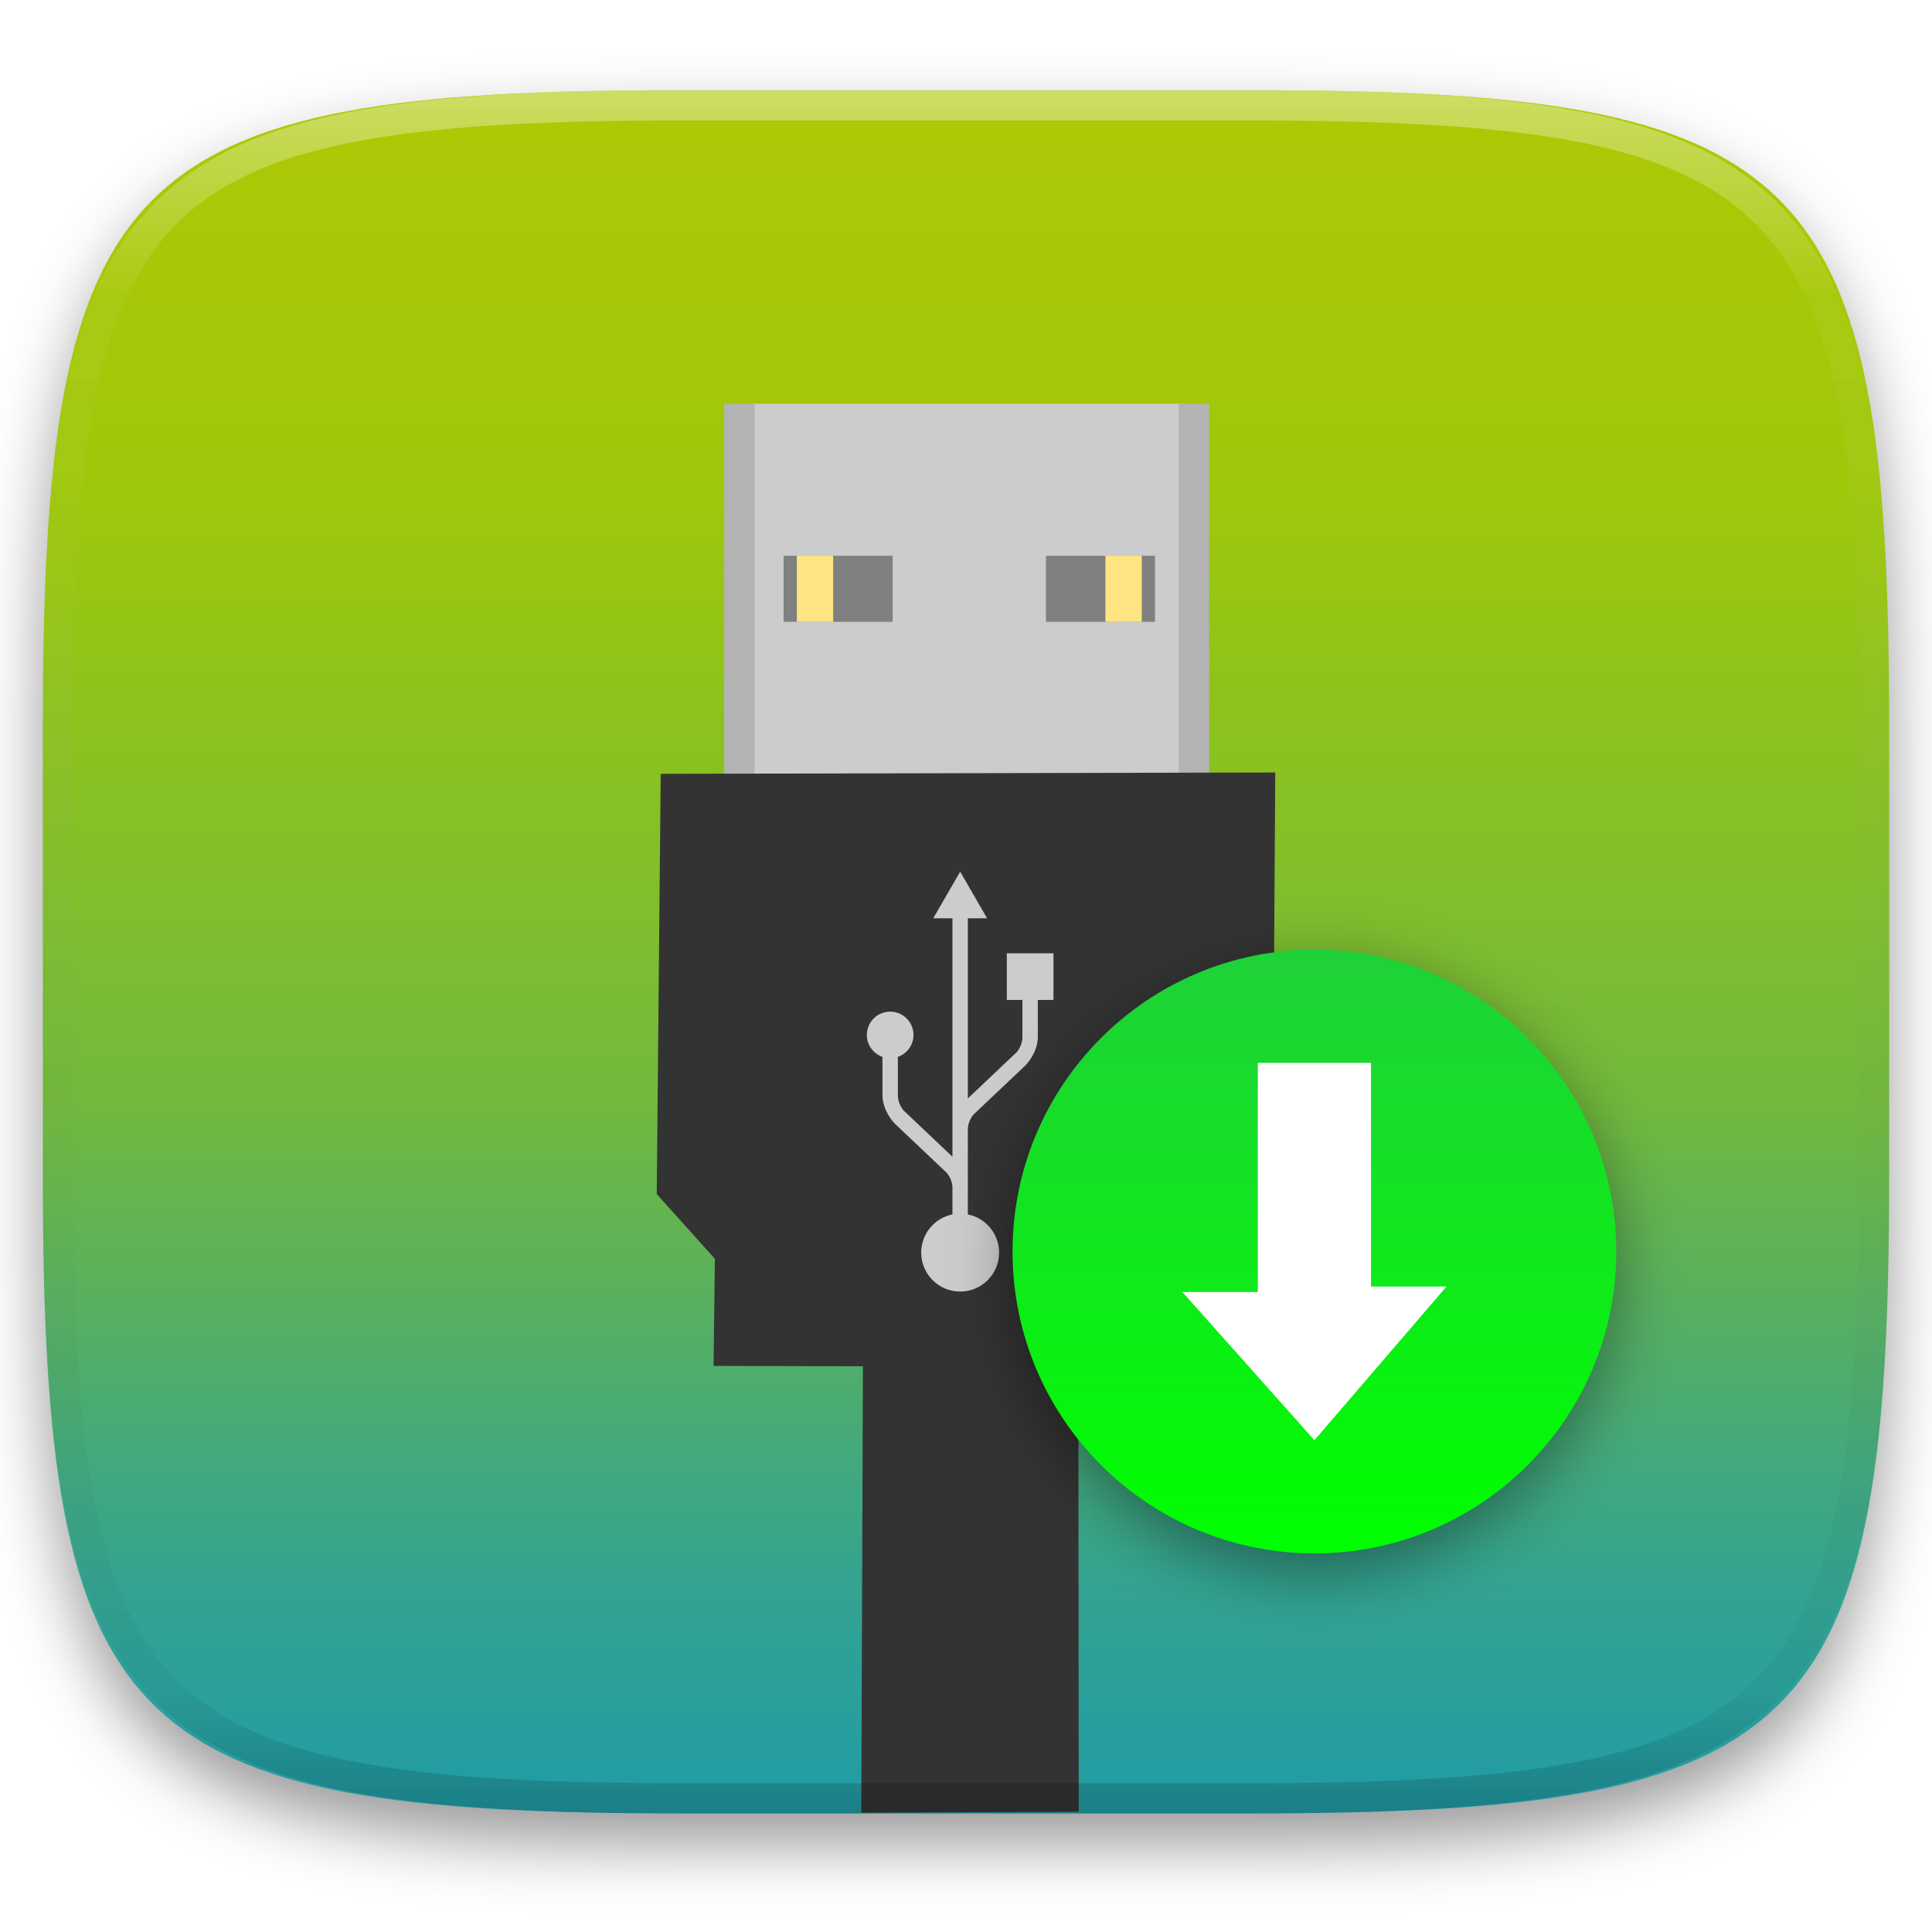
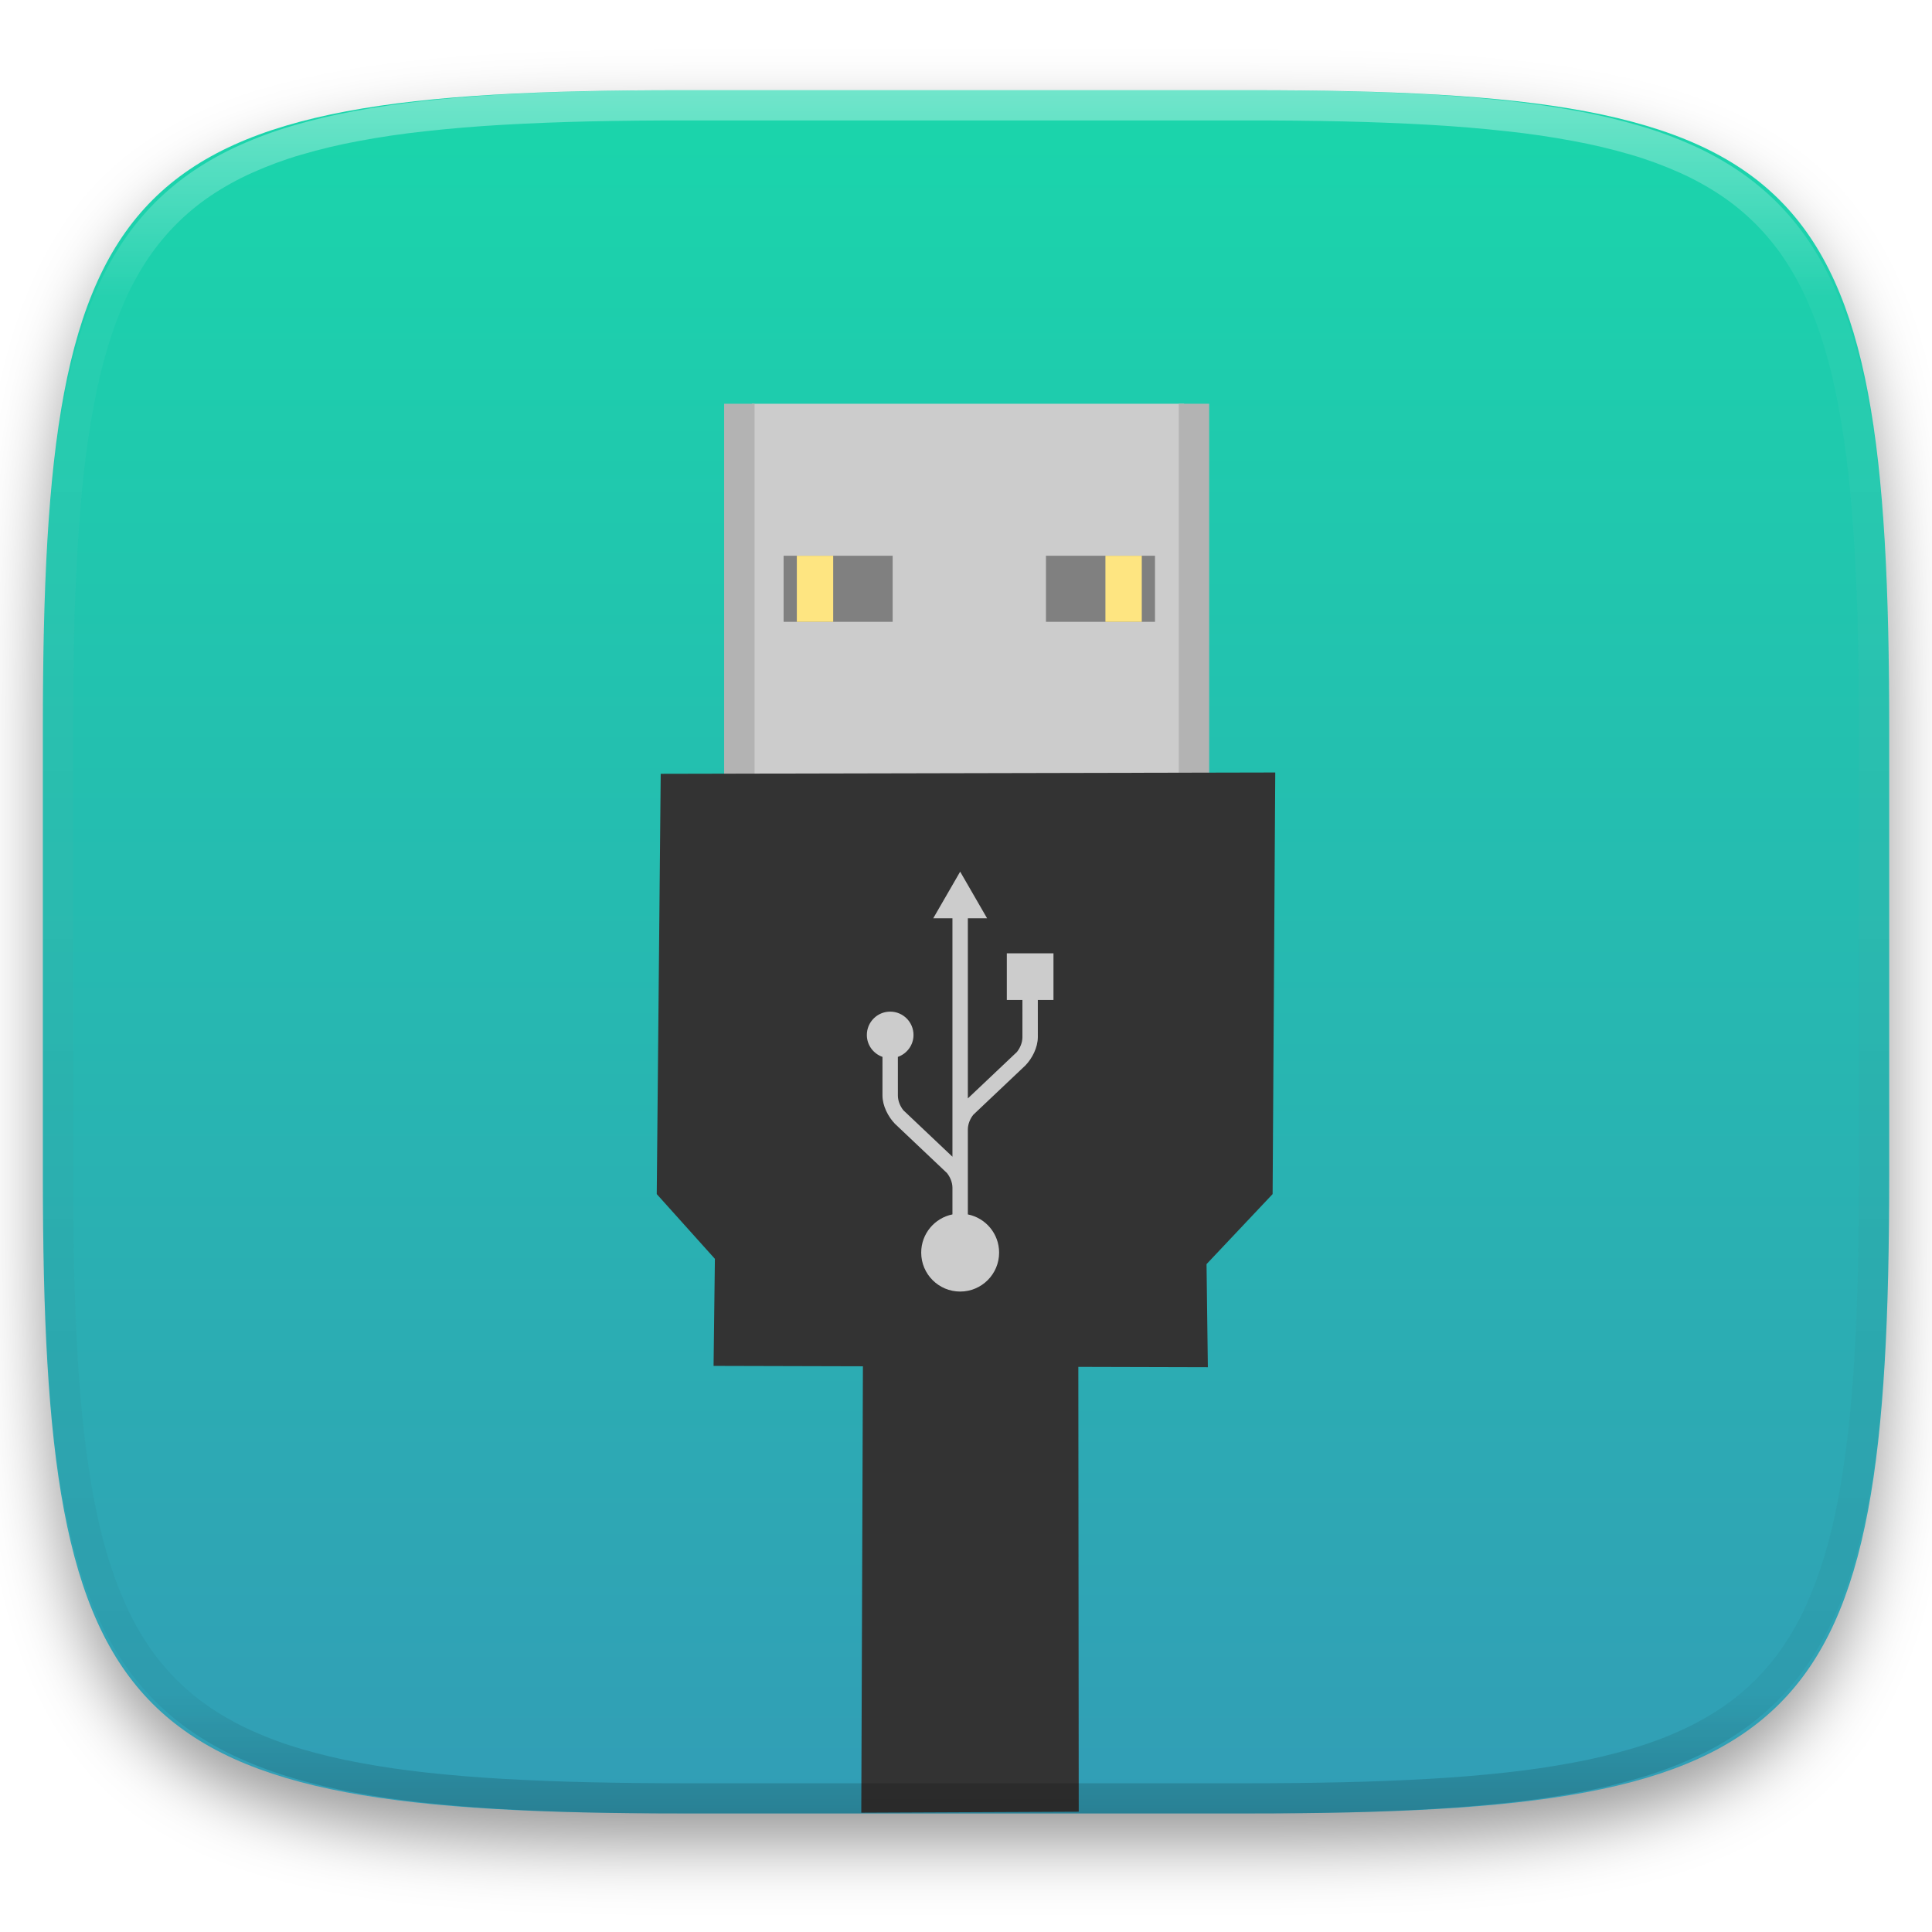
<svg xmlns="http://www.w3.org/2000/svg" style="isolation:isolate" viewBox="0 0 256 256" width="256" height="256">
  <defs>
-     <filter id="VOXWcQlJtCIYku5n3ozxK4AZGlD7xT3H" x="-200%" y="-200%" width="400%" height="400%" filterUnits="objectBoundingBox" color-interpolation-filters="sRGB">
+     <filter id="wAkVn7KZRYAFqm1dNmPrWzAxlfxonWUD" x="-200%" y="-200%" width="400%" height="400%" filterUnits="objectBoundingBox" color-interpolation-filters="sRGB">
      <feGaussianBlur in="SourceGraphic" stdDeviation="4.294" />
      <feOffset dx="0" dy="4" result="pf_100_offsetBlur" />
      <feFlood flood-color="#000000" flood-opacity="0.4" />
      <feComposite in2="pf_100_offsetBlur" operator="in" result="pf_100_dropShadow" />
      <feBlend in="SourceGraphic" in2="pf_100_dropShadow" mode="normal" />
    </filter>
  </defs>
-   <g filter="url(#VOXWcQlJtCIYku5n3ozxK4AZGlD7xT3H)">
-     <linearGradient id="_lgradient_0" x1="0.5" y1="-0.207" x2="0.5" y2="1.207" gradientTransform="matrix(244.648,0,0,228.338,5.676,11.952)" gradientUnits="userSpaceOnUse">
-       <stop offset="0%" stop-opacity="1" style="stop-color:rgb(190,201,0)" />
-       <stop offset="31.2%" stop-opacity="1" style="stop-color:rgb(158,200,10)" />
-       <stop offset="56.2%" stop-opacity="1" style="stop-color:rgb(113,185,61)" />
-       <stop offset="75%" stop-opacity="1" style="stop-color:rgb(53,164,143)" />
-       <stop offset="100%" stop-opacity="1" style="stop-color:rgb(1,143,202)" />
+   <g filter="url(#wAkVn7KZRYAFqm1dNmPrWzAxlfxonWUD)">
+     <linearGradient id="_lgradient_34" x1="0.5" y1="0" x2="0.5" y2="1" gradientTransform="matrix(244.6483,0,0,228.3384,5.68,11.9516)" gradientUnits="userSpaceOnUse">
+       <stop offset="0%" stop-opacity="1" style="stop-color:rgb(26,214,171)" />
+       <stop offset="100%" stop-opacity="1" style="stop-color:rgb(50,157,182)" />
    </linearGradient>
-     <path d=" M 165.685 11.952 C 239.74 11.952 250.324 22.509 250.324 96.495 L 250.324 155.746 C 250.324 229.733 239.74 240.29 165.685 240.29 L 90.315 240.29 C 16.26 240.29 5.676 229.733 5.676 155.746 L 5.676 96.495 C 5.676 22.509 16.26 11.952 90.315 11.952 L 165.685 11.952 Z " id="shape" fill="url(#_lgradient_0)" />
+     <path d=" M 165.689 11.952 C 239.745 11.952 250.328 22.509 250.328 96.495 L 250.328 155.746 C 250.328 229.733 239.745 240.29 165.689 240.29 L 90.319 240.29 C 16.264 240.29 5.68 229.733 5.68 155.746 L 5.68 96.495 C 5.68 22.509 16.264 11.952 90.319 11.952 L 165.689 11.952 Z " id="shape" fill="url(#_lgradient_34)" />
  </g>
  <g id="usb drive">
    <rect x="99.63" y="53.5" width="57.264" height="50.61" transform="matrix(1,0,0,1,0,0)" id="Rectangle" fill="rgb(204,204,204)" />
    <rect x="95.953" y="53.5" width="4.028" height="50.61" transform="matrix(1,0,0,1,0,0)" id="Rectangle" fill="rgb(179,179,179)" />
    <rect x="156.194" y="53.5" width="4.028" height="50.61" transform="matrix(1,0,0,1,0,0)" id="Rectangle" fill="rgb(179,179,179)" />
-     <path d=" M 114.341 181.041 L 94.552 180.988 L 94.727 166.803 L 87.022 158.222 L 87.547 102.534 L 168.978 102.359 L 168.628 158.222 L 159.872 167.504 L 160.047 181.163 L 142.885 181.117 L 142.938 240.063 L 114.125 240.188 L 114.341 181.041 Z " id="Path" fill="rgb(51,51,51)" />
+     <path d=" M 114.341 181.041 L 94.552 180.988 L 94.727 166.803 L 87.022 158.222 L 87.547 102.534 L 168.978 102.359 L 168.628 158.222 L 159.872 167.504 L 160.047 181.163 L 142.885 181.117 L 142.938 240.062 L 114.125 240.188 L 114.341 181.041 Z " id="Path" fill="rgb(51,51,51)" />
    <rect x="103.833" y="73.639" width="14.447" height="8.756" transform="matrix(1,0,0,1,0,0)" id="Rectangle" fill="rgb(128,128,128)" />
    <rect x="105.585" y="73.639" width="4.816" height="8.756" transform="matrix(1,0,0,1,0,0)" id="Rectangle" fill="rgb(254,229,129)" />
    <rect x="138.595" y="73.639" width="14.447" height="8.756" transform="matrix(1,0,0,1,0,0)" id="Rectangle" fill="rgb(128,128,128)" />
    <rect x="146.475" y="73.639" width="4.816" height="8.756" transform="matrix(1,0,0,1,0,0)" id="Rectangle" fill="rgb(254,229,129)" />
    <path d=" M 127.227 115.5 L 123.657 121.681 L 126.204 121.681 L 126.204 153.272 L 119.705 147.121 C 119.285 146.597 118.991 145.912 118.975 145.208 C 118.975 142.358 118.974 140.665 118.973 140.042 C 120.176 139.62 121.044 138.485 121.044 137.137 C 121.044 135.43 119.66 134.046 117.953 134.046 C 116.246 134.046 114.862 135.43 114.862 137.137 C 114.862 138.485 115.73 139.62 116.932 140.042 L 116.931 145.147 C 116.931 146.531 117.69 147.981 118.58 148.904 C 118.554 148.879 118.526 148.852 118.581 148.905 C 118.603 148.925 125.475 155.432 125.475 155.432 C 125.894 155.954 126.187 156.639 126.203 157.343 L 126.203 160.916 C 123.842 161.39 122.064 163.475 122.064 165.976 C 122.064 168.827 124.375 171.138 127.225 171.138 C 130.077 171.138 132.388 168.827 132.388 165.976 C 132.388 163.474 130.608 161.39 128.245 160.916 L 128.245 157.405 C 128.245 157.396 128.245 157.387 128.245 157.378 L 128.245 149.612 C 128.263 148.909 128.556 148.225 128.975 147.703 C 128.975 147.703 135.847 141.198 135.869 141.178 C 135.925 141.126 135.896 141.152 135.87 141.177 C 136.76 140.255 137.518 138.804 137.518 137.42 L 137.517 132.5 L 139.59 132.5 L 139.59 126.318 L 133.408 126.318 L 133.408 132.5 L 135.477 132.5 C 135.477 132.5 135.475 133.796 135.475 137.48 C 135.459 138.185 135.165 138.871 134.745 139.394 L 128.245 145.546 L 128.245 121.681 L 130.796 121.681 L 127.227 115.5 Z " id="USB_icon" fill="rgb(204,204,204)" />
  </g>
  <g opacity="0.4">
-     <linearGradient id="_lgradient_1" x1="0.517" y1="0" x2="0.517" y2="1" gradientTransform="matrix(244.65,0,0,228.34,5.68,11.95)" gradientUnits="userSpaceOnUse">
+     <linearGradient id="_lgradient_35" x1="0.517" y1="0" x2="0.517" y2="1" gradientTransform="matrix(244.65,0,0,228.34,5.68,11.95)" gradientUnits="userSpaceOnUse">
      <stop offset="0%" stop-opacity="1" style="stop-color:rgb(255,255,255)" />
      <stop offset="12.5%" stop-opacity="0.098" style="stop-color:rgb(255,255,255)" />
      <stop offset="92.5%" stop-opacity="0.098" style="stop-color:rgb(0,0,0)" />
      <stop offset="100%" stop-opacity="0.498" style="stop-color:rgb(0,0,0)" />
    </linearGradient>
-     <path d=" M 165.068 11.951 C 169.396 11.941 173.724 11.991 178.052 12.089 C 181.927 12.167 185.803 12.315 189.678 12.541 C 193.131 12.737 196.583 13.022 200.026 13.395 C 203.085 13.73 206.144 14.181 209.174 14.741 C 211.889 15.243 214.574 15.881 217.22 16.657 C 219.62 17.355 221.971 18.219 224.243 19.241 C 226.358 20.184 228.384 21.304 230.302 22.591 C 232.142 23.829 233.863 25.244 235.437 26.806 C 237.001 28.378 238.417 30.088 239.656 31.925 C 240.945 33.841 242.066 35.865 243.02 37.967 C 244.043 40.247 244.909 42.585 245.617 44.972 C 246.394 47.615 247.034 50.297 247.535 53.009 C 248.096 56.035 248.548 59.081 248.883 62.136 C 249.257 65.575 249.542 69.014 249.739 72.462 C 249.965 76.323 250.112 80.194 250.201 84.055 C 250.289 88.378 250.339 92.701 250.329 97.014 L 250.329 155.226 C 250.339 159.549 250.289 163.862 250.201 168.185 C 250.112 172.056 249.965 175.917 249.739 179.778 C 249.542 183.226 249.257 186.675 248.883 190.104 C 248.548 193.159 248.096 196.215 247.535 199.241 C 247.034 201.943 246.394 204.625 245.617 207.268 C 244.909 209.655 244.043 212.003 243.02 214.273 C 242.066 216.385 240.945 218.399 239.656 220.315 C 238.417 222.152 237.001 223.872 235.437 225.434 C 233.863 226.996 232.142 228.411 230.302 229.649 C 228.384 230.936 226.358 232.056 224.243 232.999 C 221.971 234.021 219.62 234.885 217.22 235.593 C 214.574 236.369 211.889 237.007 209.174 237.499 C 206.144 238.068 203.085 238.51 200.026 238.845 C 196.583 239.218 193.131 239.503 189.678 239.699 C 185.803 239.925 181.927 240.073 178.052 240.161 C 173.724 240.249 169.396 240.299 165.068 240.289 L 90.942 240.289 C 86.614 240.299 82.286 240.249 77.958 240.161 C 74.083 240.073 70.207 239.925 66.332 239.699 C 62.879 239.503 59.427 239.218 55.984 238.845 C 52.925 238.51 49.866 238.068 46.836 237.499 C 44.121 237.007 41.436 236.369 38.79 235.593 C 36.39 234.885 34.039 234.021 31.767 232.999 C 29.652 232.056 27.626 230.936 25.708 229.649 C 23.868 228.411 22.147 226.996 20.573 225.434 C 19.009 223.872 17.593 222.152 16.354 220.315 C 15.065 218.399 13.944 216.385 12.99 214.273 C 11.967 212.003 11.101 209.655 10.393 207.268 C 9.616 204.625 8.976 201.943 8.475 199.241 C 7.914 196.215 7.462 193.159 7.127 190.104 C 6.753 186.675 6.468 183.226 6.271 179.778 C 6.045 175.917 5.898 172.056 5.809 168.185 C 5.721 163.862 5.671 159.549 5.681 155.226 L 5.681 97.014 C 5.671 92.701 5.721 88.378 5.809 84.055 C 5.898 80.194 6.045 76.323 6.271 72.462 C 6.468 69.014 6.753 65.575 7.127 62.136 C 7.462 59.081 7.914 56.035 8.475 53.009 C 8.976 50.297 9.616 47.615 10.393 44.972 C 11.101 42.585 11.967 40.247 12.99 37.967 C 13.944 35.865 15.065 33.841 16.354 31.925 C 17.593 30.088 19.009 28.378 20.573 26.806 C 22.147 25.244 23.868 23.829 25.708 22.591 C 27.626 21.304 29.652 20.184 31.767 19.241 C 34.039 18.219 36.39 17.355 38.79 16.657 C 41.436 15.881 44.121 15.243 46.836 14.741 C 49.866 14.181 52.925 13.73 55.984 13.395 C 59.427 13.022 62.879 12.737 66.332 12.541 C 70.207 12.315 74.083 12.167 77.958 12.089 C 82.286 11.991 86.614 11.941 90.942 11.951 L 165.068 11.951 Z  M 165.078 15.96 C 169.376 15.95 173.675 15.999 177.973 16.087 C 181.8 16.176 185.626 16.323 189.452 16.539 C 192.836 16.736 196.219 17.011 199.583 17.384 C 202.554 17.699 205.515 18.131 208.446 18.681 C 211.023 19.153 213.58 19.762 216.099 20.499 C 218.322 21.147 220.495 21.953 222.6 22.896 C 224.509 23.751 226.338 24.763 228.069 25.922 C 229.692 27.013 231.207 28.26 232.594 29.646 C 233.981 31.031 235.23 32.544 236.332 34.165 C 237.492 35.894 238.506 37.712 239.361 39.608 C 240.306 41.72 241.112 43.892 241.761 46.102 C 242.509 48.617 243.109 51.162 243.591 53.736 C 244.132 56.664 244.565 59.611 244.889 62.578 C 245.263 65.938 245.539 69.308 245.735 72.688 C 245.952 76.51 246.109 80.322 246.188 84.144 C 246.276 88.437 246.325 92.721 246.325 97.014 C 246.325 97.014 246.325 97.014 246.325 97.014 L 246.325 155.226 C 246.325 155.226 246.325 155.226 246.325 155.226 C 246.325 159.519 246.276 163.803 246.188 168.096 C 246.109 171.918 245.952 175.74 245.735 179.552 C 245.539 182.932 245.263 186.302 244.889 189.672 C 244.565 192.629 244.132 195.576 243.591 198.504 C 243.109 201.078 242.509 203.623 241.761 206.138 C 241.112 208.358 240.306 210.52 239.361 212.632 C 238.506 214.528 237.492 216.356 236.332 218.075 C 235.23 219.706 233.981 221.219 232.594 222.604 C 231.207 223.98 229.692 225.227 228.069 226.318 C 226.338 227.477 224.509 228.489 222.6 229.344 C 220.495 230.297 218.322 231.093 216.099 231.741 C 213.58 232.478 211.023 233.087 208.446 233.559 C 205.515 234.109 202.554 234.541 199.583 234.865 C 196.219 235.229 192.836 235.514 189.452 235.701 C 185.626 235.917 181.8 236.074 177.973 236.153 C 173.675 236.251 169.376 236.29 165.078 236.29 C 165.078 236.29 165.078 236.29 165.068 236.29 L 90.942 236.29 C 90.932 236.29 90.932 236.29 90.932 236.29 C 86.634 236.29 82.335 236.251 78.037 236.153 C 74.21 236.074 70.384 235.917 66.558 235.701 C 63.174 235.514 59.791 235.229 56.427 234.865 C 53.456 234.541 50.495 234.109 47.564 233.559 C 44.987 233.087 42.43 232.478 39.911 231.741 C 37.688 231.093 35.515 230.297 33.41 229.344 C 31.501 228.489 29.672 227.477 27.941 226.318 C 26.318 225.227 24.803 223.98 23.416 222.604 C 22.029 221.219 20.78 219.706 19.678 218.075 C 18.518 216.356 17.504 214.528 16.649 212.632 C 15.704 210.52 14.898 208.358 14.249 206.138 C 13.501 203.623 12.901 201.078 12.419 198.504 C 11.878 195.576 11.445 192.629 11.121 189.672 C 10.747 186.302 10.472 182.932 10.275 179.552 C 10.058 175.74 9.901 171.918 9.822 168.096 C 9.734 163.803 9.685 159.519 9.685 155.226 C 9.685 155.226 9.685 155.226 9.685 155.226 L 9.685 97.014 C 9.685 97.014 9.685 97.014 9.685 97.014 C 9.685 92.721 9.734 88.437 9.822 84.144 C 9.901 80.322 10.058 76.51 10.275 72.688 C 10.472 69.308 10.747 65.938 11.121 62.578 C 11.445 59.611 11.878 56.664 12.419 53.736 C 12.901 51.162 13.501 48.617 14.249 46.102 C 14.898 43.892 15.704 41.72 16.649 39.608 C 17.504 37.712 18.518 35.894 19.678 34.165 C 20.78 32.544 22.029 31.031 23.416 29.646 C 24.803 28.26 26.318 27.013 27.941 25.922 C 29.672 24.763 31.501 23.751 33.41 22.896 C 35.515 21.953 37.688 21.147 39.911 20.499 C 42.43 19.762 44.987 19.153 47.564 18.681 C 50.495 18.131 53.456 17.699 56.427 17.384 C 59.791 17.011 63.174 16.736 66.558 16.539 C 70.384 16.323 74.21 16.176 78.037 16.087 C 82.335 15.999 86.634 15.95 90.932 15.96 C 90.932 15.96 90.932 15.96 90.942 15.96 L 165.068 15.96 C 165.078 15.96 165.078 15.96 165.078 15.96 Z " fill-rule="evenodd" id="highlight" fill="url(#_lgradient_1)" />
-   </g>
-   <g id="Group">
-     <defs>
-       <filter id="E0n7HxydSBBlvova9EYPLVMDmfVb8ZxJ" x="-200%" y="-200%" width="400%" height="400%" filterUnits="objectBoundingBox" color-interpolation-filters="sRGB">
-         <feGaussianBlur stdDeviation="4.294" />
-       </filter>
-     </defs>
-     <g opacity="0.4" filter="url(#E0n7HxydSBBlvova9EYPLVMDmfVb8ZxJ)">
-       <circle vector-effect="non-scaling-stroke" cx="174.167" cy="168.333" r="40" id="Ellipse" fill="rgb(0,0,0)" />
-     </g>
-     <linearGradient id="_lgradient_2" x1="0" y1="0" x2="-1.8369701987210297e-16" y2="1" gradientTransform="matrix(80,0,0,80,134.167,125.833)" gradientUnits="userSpaceOnUse">
-       <stop offset="0%" stop-opacity="1" style="stop-color:rgb(31,209,57)" />
-       <stop offset="100%" stop-opacity="1" style="stop-color:rgb(0,255,0)" />
-     </linearGradient>
-     <circle vector-effect="non-scaling-stroke" cx="174.167" cy="165.833" r="40" id="Ellipse" fill="url(#_lgradient_2)" />
-     <path d=" M 156.667 171.191 L 174.167 190.833 L 191.667 170.476 L 181.667 170.476 L 181.667 140.833 L 166.667 140.833 L 166.667 171.19 L 156.667 171.191 Z " id="Path" fill="rgb(255,255,255)" />
+     <path d=" M 165.068 11.951 C 169.396 11.941 173.724 11.991 178.052 12.089 C 181.927 12.167 185.803 12.315 189.678 12.541 C 193.131 12.737 196.583 13.022 200.026 13.395 C 203.085 13.73 206.144 14.181 209.174 14.741 C 211.889 15.243 214.574 15.881 217.22 16.657 C 219.62 17.355 221.971 18.219 224.243 19.241 C 226.358 20.184 228.384 21.304 230.302 22.591 C 232.142 23.829 233.863 25.244 235.437 26.806 C 237.001 28.378 238.417 30.088 239.656 31.925 C 240.945 33.841 242.066 35.865 243.02 37.967 C 244.043 40.247 244.909 42.585 245.617 44.972 C 246.394 47.615 247.034 50.297 247.535 53.009 C 248.096 56.035 248.548 59.081 248.883 62.136 C 249.257 65.575 249.542 69.014 249.739 72.462 C 249.965 76.323 250.112 80.194 250.201 84.055 C 250.289 88.378 250.339 92.701 250.329 97.014 L 250.329 155.226 C 250.339 159.549 250.289 163.862 250.201 168.185 C 250.112 172.056 249.965 175.917 249.739 179.778 C 249.542 183.226 249.257 186.675 248.883 190.104 C 248.548 193.159 248.096 196.215 247.535 199.241 C 247.034 201.943 246.394 204.625 245.617 207.268 C 244.909 209.655 244.043 212.003 243.02 214.273 C 242.066 216.385 240.945 218.399 239.656 220.315 C 238.417 222.152 237.001 223.872 235.437 225.434 C 233.863 226.996 232.142 228.411 230.302 229.649 C 228.384 230.936 226.358 232.056 224.243 232.999 C 221.971 234.021 219.62 234.885 217.22 235.593 C 214.574 236.369 211.889 237.007 209.174 237.499 C 206.144 238.068 203.085 238.51 200.026 238.845 C 196.583 239.218 193.131 239.503 189.678 239.699 C 185.803 239.925 181.927 240.073 178.052 240.161 C 173.724 240.249 169.396 240.299 165.068 240.289 L 90.942 240.289 C 86.614 240.299 82.286 240.249 77.958 240.161 C 74.083 240.073 70.207 239.925 66.332 239.699 C 62.879 239.503 59.427 239.218 55.984 238.845 C 52.925 238.51 49.866 238.068 46.836 237.499 C 44.121 237.007 41.436 236.369 38.79 235.593 C 36.39 234.885 34.039 234.021 31.767 232.999 C 29.652 232.056 27.626 230.936 25.708 229.649 C 23.868 228.411 22.147 226.996 20.573 225.434 C 19.009 223.872 17.593 222.152 16.354 220.315 C 15.065 218.399 13.944 216.385 12.99 214.273 C 11.967 212.003 11.101 209.655 10.393 207.268 C 9.616 204.625 8.976 201.943 8.475 199.241 C 7.914 196.215 7.462 193.159 7.127 190.104 C 6.753 186.675 6.468 183.226 6.271 179.778 C 6.045 175.917 5.898 172.056 5.809 168.185 C 5.721 163.862 5.671 159.549 5.681 155.226 L 5.681 97.014 C 5.671 92.701 5.721 88.378 5.809 84.055 C 5.898 80.194 6.045 76.323 6.271 72.462 C 6.468 69.014 6.753 65.575 7.127 62.136 C 7.462 59.081 7.914 56.035 8.475 53.009 C 8.976 50.297 9.616 47.615 10.393 44.972 C 11.101 42.585 11.967 40.247 12.99 37.967 C 13.944 35.865 15.065 33.841 16.354 31.925 C 17.593 30.088 19.009 28.378 20.573 26.806 C 22.147 25.244 23.868 23.829 25.708 22.591 C 27.626 21.304 29.652 20.184 31.767 19.241 C 34.039 18.219 36.39 17.355 38.79 16.657 C 41.436 15.881 44.121 15.243 46.836 14.741 C 49.866 14.181 52.925 13.73 55.984 13.395 C 59.427 13.022 62.879 12.737 66.332 12.541 C 70.207 12.315 74.083 12.167 77.958 12.089 C 82.286 11.991 86.614 11.941 90.942 11.951 L 165.068 11.951 Z  M 165.078 15.96 C 169.376 15.95 173.675 15.999 177.973 16.087 C 181.8 16.176 185.626 16.323 189.452 16.539 C 192.836 16.736 196.219 17.011 199.583 17.384 C 202.554 17.699 205.515 18.131 208.446 18.681 C 211.023 19.153 213.58 19.762 216.099 20.499 C 218.322 21.147 220.495 21.953 222.6 22.896 C 224.509 23.751 226.338 24.763 228.069 25.922 C 229.692 27.013 231.207 28.26 232.594 29.646 C 233.981 31.031 235.23 32.544 236.332 34.165 C 237.492 35.894 238.506 37.712 239.361 39.608 C 240.306 41.72 241.112 43.892 241.761 46.102 C 242.509 48.617 243.109 51.162 243.591 53.736 C 244.132 56.664 244.565 59.611 244.889 62.578 C 245.263 65.938 245.539 69.308 245.735 72.688 C 245.952 76.51 246.109 80.322 246.188 84.144 C 246.276 88.437 246.325 92.721 246.325 97.014 C 246.325 97.014 246.325 97.014 246.325 97.014 L 246.325 155.226 C 246.325 155.226 246.325 155.226 246.325 155.226 C 246.325 159.519 246.276 163.803 246.188 168.096 C 246.109 171.918 245.952 175.74 245.735 179.552 C 245.539 182.932 245.263 186.302 244.889 189.672 C 244.565 192.629 244.132 195.576 243.591 198.504 C 243.109 201.078 242.509 203.623 241.761 206.138 C 241.112 208.358 240.306 210.52 239.361 212.632 C 238.506 214.528 237.492 216.356 236.332 218.075 C 235.23 219.706 233.981 221.219 232.594 222.604 C 231.207 223.98 229.692 225.227 228.069 226.318 C 226.338 227.477 224.509 228.489 222.6 229.344 C 220.495 230.297 218.322 231.093 216.099 231.741 C 213.58 232.478 211.023 233.087 208.446 233.559 C 205.515 234.109 202.554 234.541 199.583 234.865 C 196.219 235.229 192.836 235.514 189.452 235.701 C 185.626 235.917 181.8 236.074 177.973 236.153 C 173.675 236.251 169.376 236.29 165.078 236.29 C 165.078 236.29 165.078 236.29 165.068 236.29 L 90.942 236.29 C 90.932 236.29 90.932 236.29 90.932 236.29 C 86.634 236.29 82.335 236.251 78.037 236.153 C 74.21 236.074 70.384 235.917 66.558 235.701 C 63.174 235.514 59.791 235.229 56.427 234.865 C 53.456 234.541 50.495 234.109 47.564 233.559 C 44.987 233.087 42.43 232.478 39.911 231.741 C 37.688 231.093 35.515 230.297 33.41 229.344 C 31.501 228.489 29.672 227.477 27.941 226.318 C 26.318 225.227 24.803 223.98 23.416 222.604 C 22.029 221.219 20.78 219.706 19.678 218.075 C 18.518 216.356 17.504 214.528 16.649 212.632 C 15.704 210.52 14.898 208.358 14.249 206.138 C 13.501 203.623 12.901 201.078 12.419 198.504 C 11.878 195.576 11.445 192.629 11.121 189.672 C 10.747 186.302 10.472 182.932 10.275 179.552 C 10.058 175.74 9.901 171.918 9.822 168.096 C 9.734 163.803 9.685 159.519 9.685 155.226 C 9.685 155.226 9.685 155.226 9.685 155.226 L 9.685 97.014 C 9.685 97.014 9.685 97.014 9.685 97.014 C 9.685 92.721 9.734 88.437 9.822 84.144 C 9.901 80.322 10.058 76.51 10.275 72.688 C 10.472 69.308 10.747 65.938 11.121 62.578 C 11.445 59.611 11.878 56.664 12.419 53.736 C 12.901 51.162 13.501 48.617 14.249 46.102 C 14.898 43.892 15.704 41.72 16.649 39.608 C 17.504 37.712 18.518 35.894 19.678 34.165 C 20.78 32.544 22.029 31.031 23.416 29.646 C 24.803 28.26 26.318 27.013 27.941 25.922 C 29.672 24.763 31.501 23.751 33.41 22.896 C 35.515 21.953 37.688 21.147 39.911 20.499 C 42.43 19.762 44.987 19.153 47.564 18.681 C 50.495 18.131 53.456 17.699 56.427 17.384 C 59.791 17.011 63.174 16.736 66.558 16.539 C 70.384 16.323 74.21 16.176 78.037 16.087 C 82.335 15.999 86.634 15.95 90.932 15.96 C 90.932 15.96 90.932 15.96 90.942 15.96 L 165.068 15.96 C 165.078 15.96 165.078 15.96 165.078 15.96 Z " fill-rule="evenodd" id="highlight" fill="url(#_lgradient_35)" />
  </g>
</svg>
